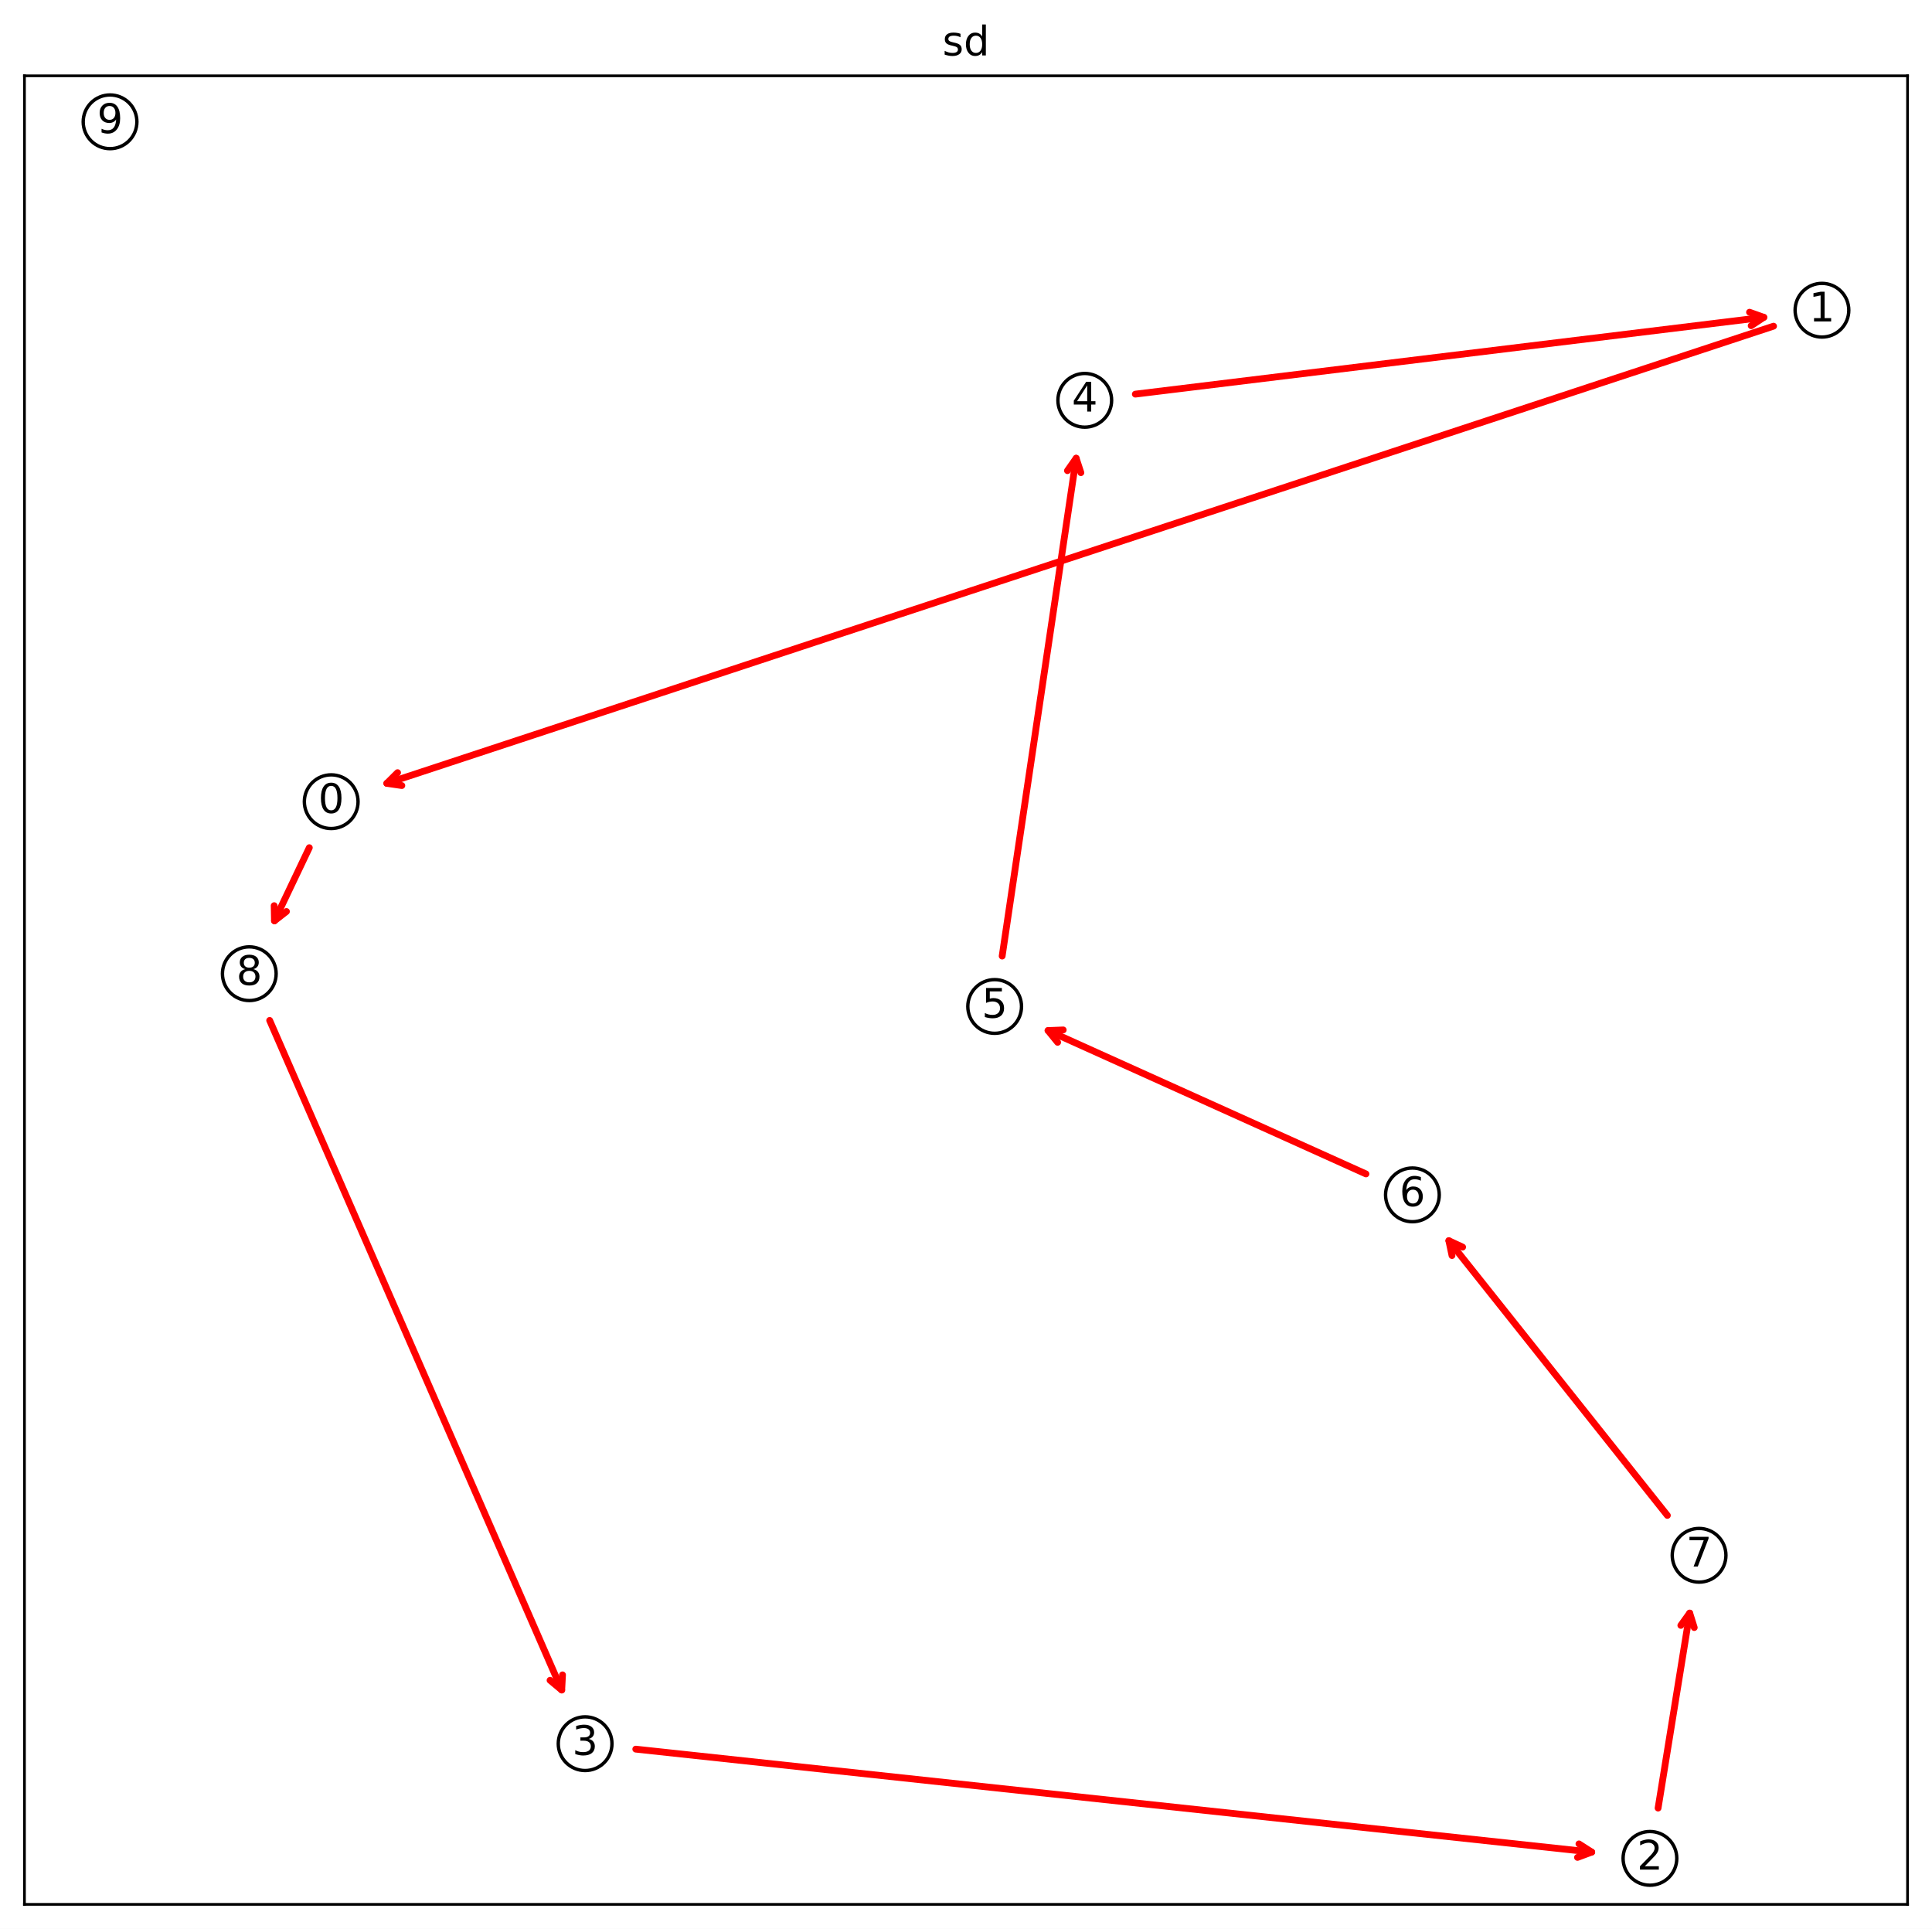
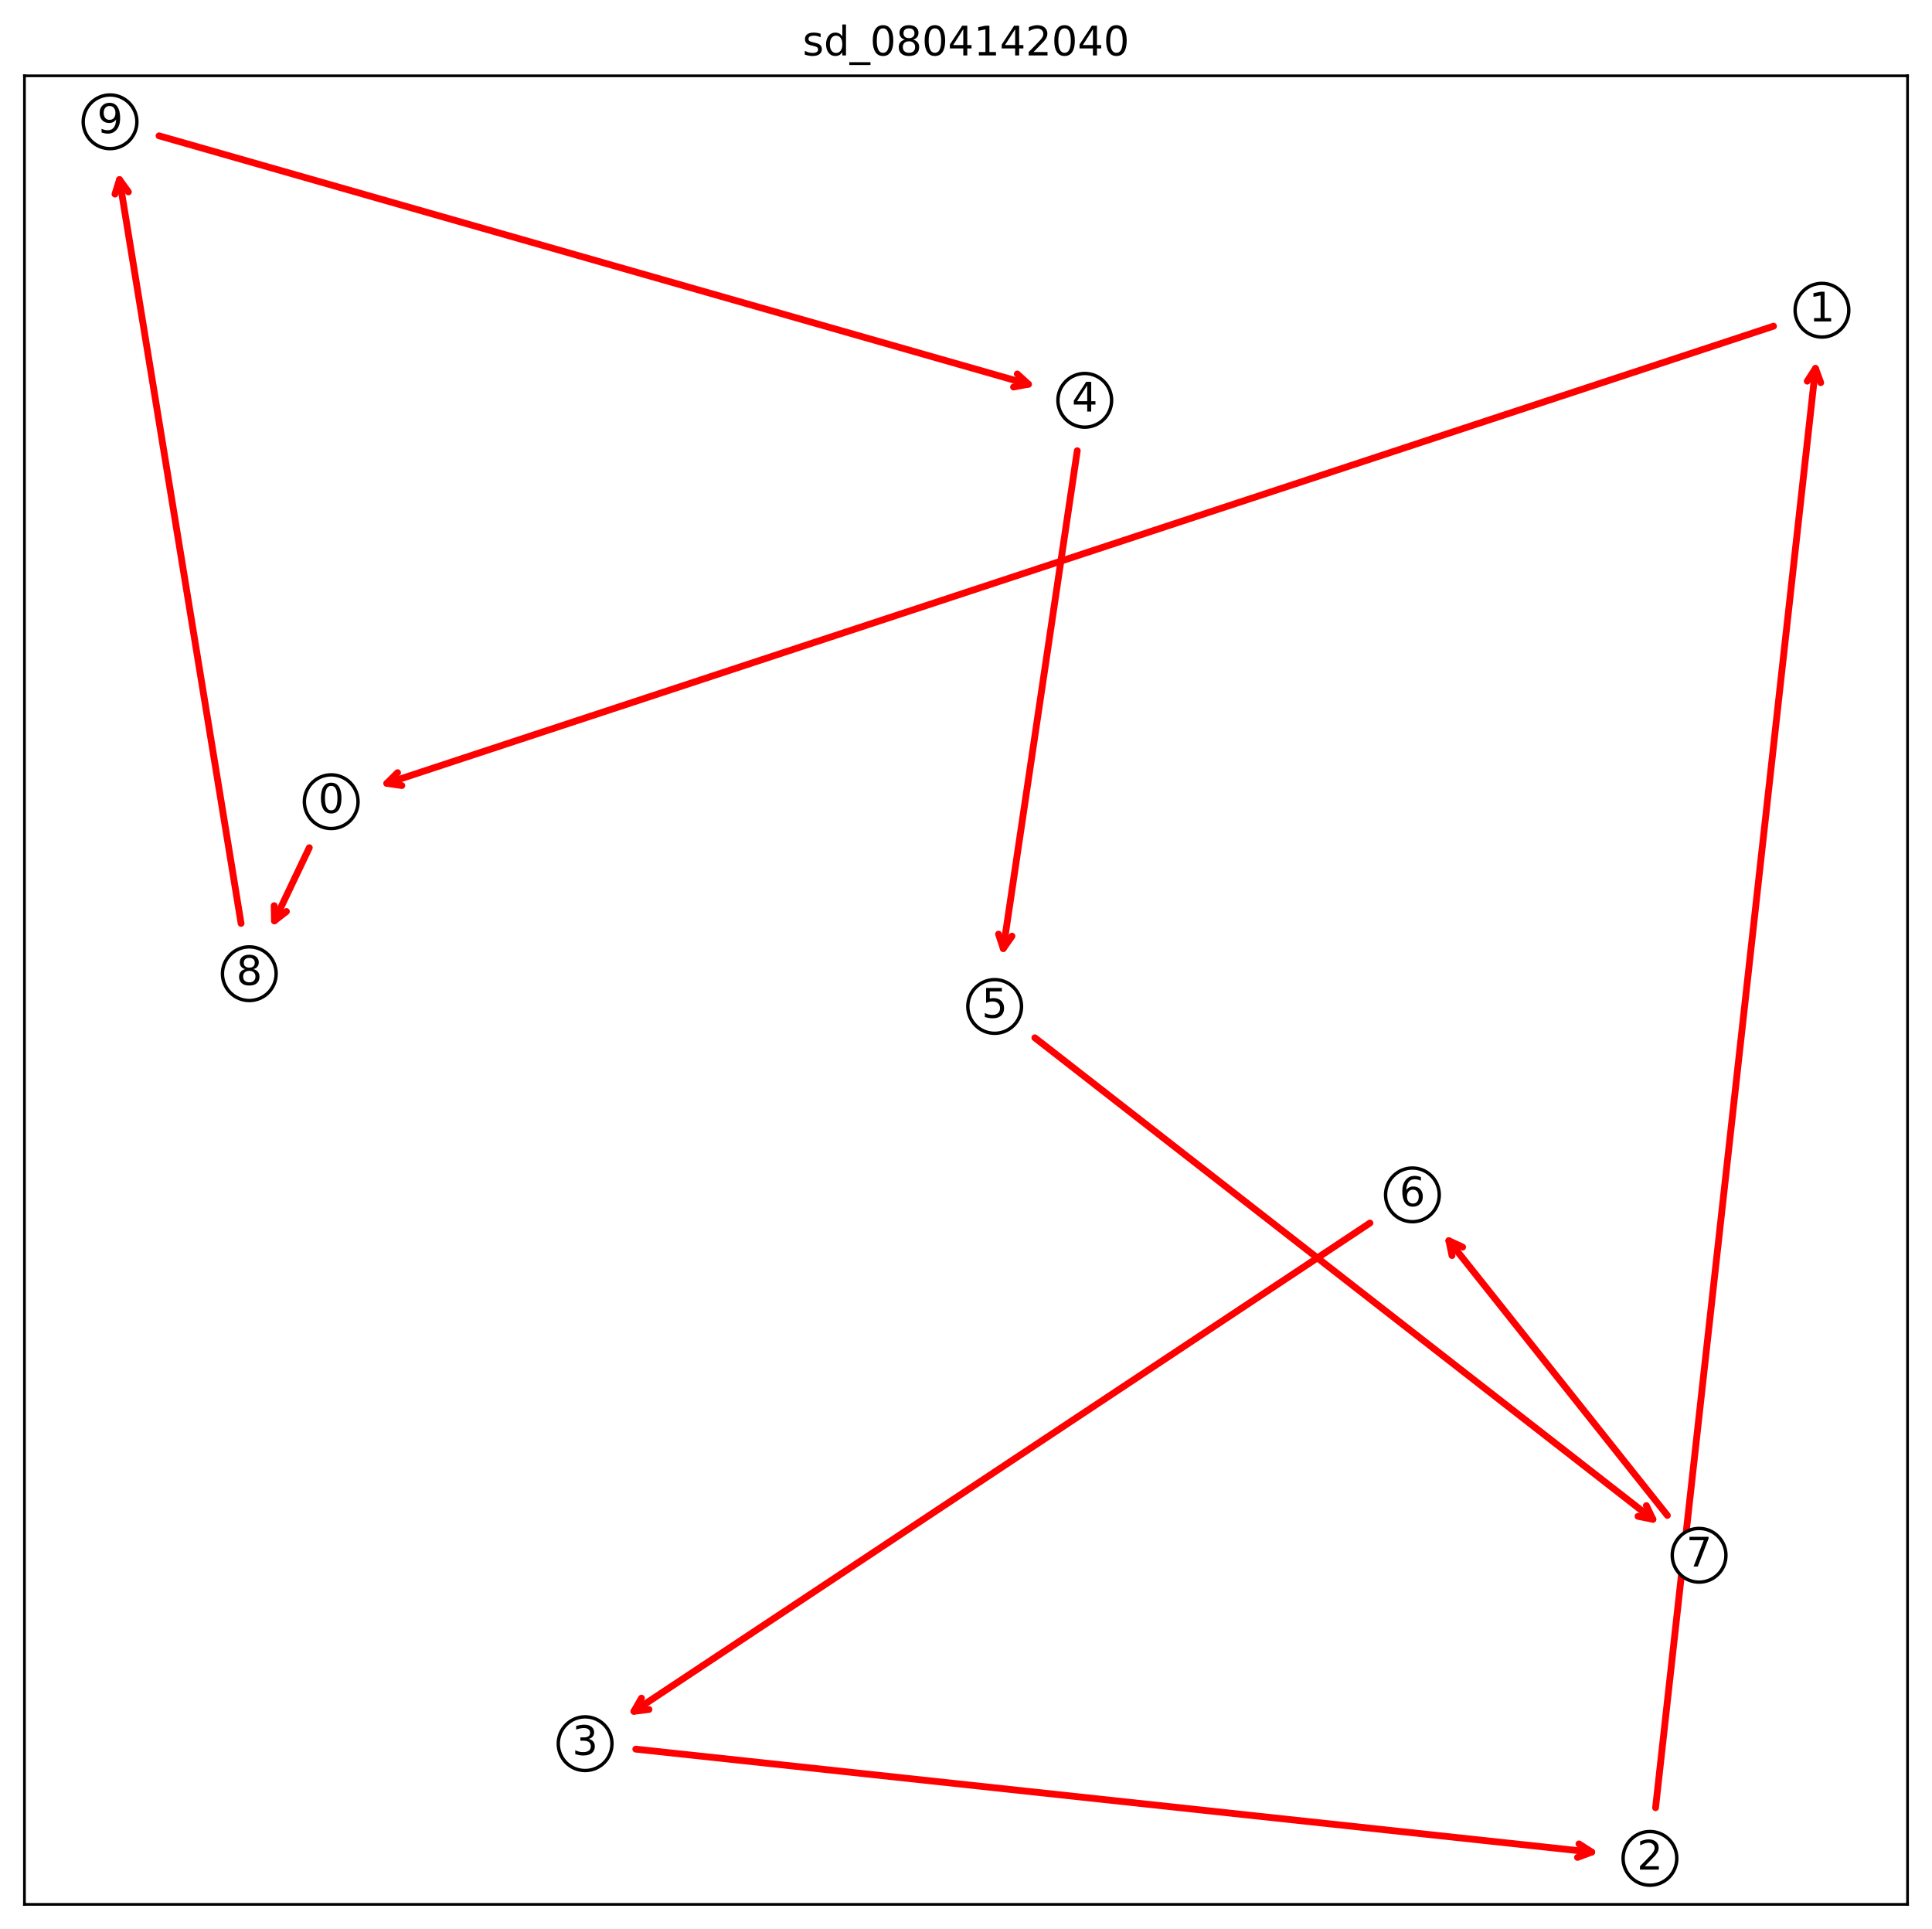
<svg xmlns="http://www.w3.org/2000/svg" xmlns:xlink="http://www.w3.org/1999/xlink" width="568.8pt" height="567.838pt" viewBox="0 0 568.8 567.838" version="1.1">
  <defs>
    <style type="text/css">*{stroke-linejoin: round; stroke-linecap: butt}</style>
  </defs>
  <g id="figure_1">
    <g id="patch_1">
      <path d="M 0 567.838  L 568.8 567.838  L 568.8 0  L 0 0  z " style="fill: #ffffff" />
    </g>
    <g id="axes_1">
      <g id="patch_2">
        <path d="M 7.2 560.638  L 561.6 560.638  L 561.6 22.318  L 7.2 22.318  z " style="fill: #ffffff" />
      </g>
      <g id="matplotlib.axis_1" />
      <g id="matplotlib.axis_2" />
      <g id="patch_3">
        <path d="M 91.062 249.555  Q 85.453 261.333 80.806 271.093  " style="fill: none; stroke: #ff0000; stroke-width: 2; stroke-linecap: round" />
        <path d="M 84.331 268.341  L 80.806 271.093  L 80.72 266.622  " style="fill: none; stroke: #ff0000; stroke-width: 2; stroke-linecap: round" />
      </g>
      <g id="patch_4">
-         <path d="M 79.392 300.404  Q 122.831 399.996 165.376 497.538  " style="fill: none; stroke: #ff0000; stroke-width: 2; stroke-linecap: round" />
-         <path d="M 165.61 493.072  L 165.376 497.538  L 161.944 494.671  " style="fill: none; stroke: #ff0000; stroke-width: 2; stroke-linecap: round" />
+         <path d="M 70.975 271.849  Q 52.897 161.257 35.18 52.871  " style="fill: none; stroke: #ff0000; stroke-width: 2; stroke-linecap: round" />
+         <path d="M 33.852 57.141  L 35.18 52.871  L 37.8 56.496  " style="fill: none; stroke: #ff0000; stroke-width: 2; stroke-linecap: round" />
      </g>
      <g id="patch_5">
+         <path d="M 46.819 39.981  Q 175.88 76.855 302.79 113.115  " style="fill: none; stroke: #ff0000; stroke-width: 2; stroke-linecap: round" />
+         <path d="M 299.493 110.093  L 302.79 113.115  L 298.394 113.939  " style="fill: none; stroke: #ff0000; stroke-width: 2; stroke-linecap: round" />
+       </g>
+       <g id="patch_6">
+         <path d="M 317.161 132.689  Q 306.103 207.076 295.374 279.252  " style="fill: none; stroke: #ff0000; stroke-width: 2; stroke-linecap: round" />
+         <path d="M 297.941 275.59  L 295.374 279.252  L 293.984 275.002  " style="fill: none; stroke: #ff0000; stroke-width: 2; stroke-linecap: round" />
+       </g>
+       <g id="patch_7">
+         <path d="M 304.672 305.519  Q 396.534 377.086 486.632 447.279  " style="fill: none; stroke: #ff0000; stroke-width: 2; stroke-linecap: round" />
+         <path d="M 484.706 443.243  L 486.632 447.279  L 482.248 446.398  " style="fill: none; stroke: #ff0000; stroke-width: 2; stroke-linecap: round" />
+       </g>
+       <g id="patch_8">
+         <path d="M 490.891 446.132  Q 458.028 404.819 426.557 365.256  " style="fill: none; stroke: #ff0000; stroke-width: 2; stroke-linecap: round" />
+         <path d="M 427.482 369.632  L 426.557 365.256  L 430.613 367.142  " style="fill: none; stroke: #ff0000; stroke-width: 2; stroke-linecap: round" />
+       </g>
+       <g id="patch_9">
+         <path d="M 403.327 360.056  Q 294.046 432.55 186.628 503.807  " style="fill: none; stroke: #ff0000; stroke-width: 2; stroke-linecap: round" />
+         <path d="M 191.067 503.263  L 186.628 503.807  L 188.856 499.929  " style="fill: none; stroke: #ff0000; stroke-width: 2; stroke-linecap: round" />
+       </g>
+       <g id="patch_10">
        <path d="M 187.176 514.94  Q 329.012 530.215 468.624 545.25  " style="fill: none; stroke: #ff0000; stroke-width: 2; stroke-linecap: round" />
        <path d="M 464.861 542.833  L 468.624 545.25  L 464.433 546.81  " style="fill: none; stroke: #ff0000; stroke-width: 2; stroke-linecap: round" />
      </g>
-       <g id="patch_6">
-         <path d="M 488.16 532.291  Q 492.993 502.482 497.469 474.881  " style="fill: none; stroke: #ff0000; stroke-width: 2; stroke-linecap: round" />
-         <path d="M 494.855 478.509  L 497.469 474.881  L 498.803 479.149  " style="fill: none; stroke: #ff0000; stroke-width: 2; stroke-linecap: round" />
+       <g id="patch_11">
+         <path d="M 487.415 532.188  Q 511.079 319.212 534.496 108.458  " style="fill: none; stroke: #ff0000; stroke-width: 2; stroke-linecap: round" />
+         <path d="M 532.067 112.213  L 534.496 108.458  L 536.042 112.654  " style="fill: none; stroke: #ff0000; stroke-width: 2; stroke-linecap: round" />
      </g>
-       <g id="patch_7">
-         <path d="M 490.891 446.132  Q 458.028 404.819 426.557 365.256  " style="fill: none; stroke: #ff0000; stroke-width: 2; stroke-linecap: round" />
-         <path d="M 427.482 369.632  L 426.557 365.256  L 430.613 367.142  " style="fill: none; stroke: #ff0000; stroke-width: 2; stroke-linecap: round" />
-       </g>
-       <g id="patch_8">
-         <path d="M 402.153 345.599  Q 354.334 324.033 308.553 303.387  " style="fill: none; stroke: #ff0000; stroke-width: 2; stroke-linecap: round" />
-         <path d="M 311.377 306.855  L 308.553 303.387  L 313.021 303.208  " style="fill: none; stroke: #ff0000; stroke-width: 2; stroke-linecap: round" />
-       </g>
-       <g id="patch_9">
-         <path d="M 295.046 281.464  Q 306.103 207.076 316.832 134.9  " style="fill: none; stroke: #ff0000; stroke-width: 2; stroke-linecap: round" />
-         <path d="M 314.266 138.562  L 316.832 134.9  L 318.222 139.151  " style="fill: none; stroke: #ff0000; stroke-width: 2; stroke-linecap: round" />
-       </g>
-       <g id="patch_10">
-         <path d="M 334.252 116.032  Q 427.882 104.588 519.291 93.416  " style="fill: none; stroke: #ff0000; stroke-width: 2; stroke-linecap: round" />
-         <path d="M 515.078 91.916  L 519.291 93.416  L 515.564 95.887  " style="fill: none; stroke: #ff0000; stroke-width: 2; stroke-linecap: round" />
-       </g>
-       <g id="patch_11">
+       <g id="patch_12">
        <path d="M 522.152 96.022  Q 316.954 163.67 113.879 230.618  " style="fill: none; stroke: #ff0000; stroke-width: 2; stroke-linecap: round" />
        <path d="M 118.304 231.265  L 113.879 230.618  L 117.052 227.466  " style="fill: none; stroke: #ff0000; stroke-width: 2; stroke-linecap: round" />
      </g>
-       <g id="patch_12">
+       <g id="patch_13">
        <path d="M 7.2 560.638  L 7.2 22.318  " style="fill: none; stroke: #000000; stroke-width: 0.8; stroke-linejoin: miter; stroke-linecap: square" />
      </g>
-       <g id="patch_13">
+       <g id="patch_14">
        <path d="M 561.6 560.638  L 561.6 22.318  " style="fill: none; stroke: #000000; stroke-width: 0.8; stroke-linejoin: miter; stroke-linecap: square" />
      </g>
-       <g id="patch_14">
+       <g id="patch_15">
        <path d="M 7.2 560.638  L 561.6 560.638  " style="fill: none; stroke: #000000; stroke-width: 0.8; stroke-linejoin: miter; stroke-linecap: square" />
      </g>
-       <g id="patch_15">
+       <g id="patch_16">
        <path d="M 7.2 22.318  L 561.6 22.318  " style="fill: none; stroke: #000000; stroke-width: 0.8; stroke-linejoin: miter; stroke-linecap: square" />
      </g>
      <g id="PathCollection_1">
        <defs>
-           <path id="m304e640a51" d="M 0 7.906  C 2.097 7.906 4.108 7.073 5.59 5.59  C 7.073 4.108 7.906 2.097 7.906 0  C 7.906 -2.097 7.073 -4.108 5.59 -5.59  C 4.108 -7.073 2.097 -7.906 0 -7.906  C -2.097 -7.906 -4.108 -7.073 -5.59 -5.59  C -7.073 -4.108 -7.906 -2.097 -7.906 0  C -7.906 2.097 -7.073 4.108 -5.59 5.59  C -4.108 7.073 -2.097 7.906 0 7.906  z " style="stroke: #000000" />
+           <path id="m833967ef85" d="M 0 7.906  C 2.097 7.906 4.108 7.073 5.59 5.59  C 7.073 4.108 7.906 2.097 7.906 0  C 7.906 -2.097 7.073 -4.108 5.59 -5.59  C 4.108 -7.073 2.097 -7.906 0 -7.906  C -2.097 -7.906 -4.108 -7.073 -5.59 -5.59  C -7.073 -4.108 -7.906 -2.097 -7.906 0  C -7.906 2.097 -7.073 4.108 -5.59 5.59  C -4.108 7.073 -2.097 7.906 0 7.906  z " style="stroke: #000000" />
        </defs>
-         <g clip-path="url(#p62810bb80d)">
-           <use xlink:href="#m304e640a51" x="97.51" y="236.014" style="fill: #ffffff; stroke: #000000" />
-           <use xlink:href="#m304e640a51" x="536.4" y="91.325" style="fill: #ffffff; stroke: #000000" />
-           <use xlink:href="#m304e640a51" x="485.759" y="547.095" style="fill: #ffffff; stroke: #000000" />
-           <use xlink:href="#m304e640a51" x="172.266" y="513.335" style="fill: #ffffff; stroke: #000000" />
-           <use xlink:href="#m304e640a51" x="319.367" y="117.851" style="fill: #ffffff; stroke: #000000" />
-           <use xlink:href="#m304e640a51" x="292.84" y="296.301" style="fill: #ffffff; stroke: #000000" />
-           <use xlink:href="#m304e640a51" x="415.826" y="351.765" style="fill: #ffffff; stroke: #000000" />
-           <use xlink:href="#m304e640a51" x="500.228" y="457.87" style="fill: #ffffff; stroke: #000000" />
-           <use xlink:href="#m304e640a51" x="73.395" y="286.655" style="fill: #ffffff; stroke: #000000" />
-           <use xlink:href="#m304e640a51" x="32.4" y="35.861" style="fill: #ffffff; stroke: #000000" />
+         <g clip-path="url(#p38c9e9b26b)">
+           <use xlink:href="#m833967ef85" x="97.51" y="236.014" style="fill: #ffffff; stroke: #000000" />
+           <use xlink:href="#m833967ef85" x="536.4" y="91.325" style="fill: #ffffff; stroke: #000000" />
+           <use xlink:href="#m833967ef85" x="485.759" y="547.095" style="fill: #ffffff; stroke: #000000" />
+           <use xlink:href="#m833967ef85" x="172.266" y="513.335" style="fill: #ffffff; stroke: #000000" />
+           <use xlink:href="#m833967ef85" x="319.367" y="117.851" style="fill: #ffffff; stroke: #000000" />
+           <use xlink:href="#m833967ef85" x="292.84" y="296.301" style="fill: #ffffff; stroke: #000000" />
+           <use xlink:href="#m833967ef85" x="415.826" y="351.765" style="fill: #ffffff; stroke: #000000" />
+           <use xlink:href="#m833967ef85" x="500.228" y="457.87" style="fill: #ffffff; stroke: #000000" />
+           <use xlink:href="#m833967ef85" x="73.395" y="286.655" style="fill: #ffffff; stroke: #000000" />
+           <use xlink:href="#m833967ef85" x="32.4" y="35.861" style="fill: #ffffff; stroke: #000000" />
        </g>
      </g>
      <g id="text_1">
-         <g transform="translate(277.4653 16.31812) scale(0.12 -0.12)">
+         <g transform="translate(236.2903 16.31812) scale(0.12 -0.12)">
          <defs>
            <path id="DejaVuSans-73" d="M 2834 3397  L 2834 2853  Q 2591 2978 2328 3040  Q 2066 3103 1784 3103  Q 1356 3103 1142 2972  Q 928 2841 928 2578  Q 928 2378 1081 2264  Q 1234 2150 1697 2047  L 1894 2003  Q 2506 1872 2764 1633  Q 3022 1394 3022 966  Q 3022 478 2636 193  Q 2250 -91 1575 -91  Q 1294 -91 989 -36  Q 684 19 347 128  L 347 722  Q 666 556 975 473  Q 1284 391 1588 391  Q 1994 391 2212 530  Q 2431 669 2431 922  Q 2431 1156 2273 1281  Q 2116 1406 1581 1522  L 1381 1569  Q 847 1681 609 1914  Q 372 2147 372 2553  Q 372 3047 722 3315  Q 1072 3584 1716 3584  Q 2034 3584 2315 3537  Q 2597 3491 2834 3397  z " transform="scale(0.015625)" />
            <path id="DejaVuSans-64" d="M 2906 2969  L 2906 4863  L 3481 4863  L 3481 0  L 2906 0  L 2906 525  Q 2725 213 2448 61  Q 2172 -91 1784 -91  Q 1150 -91 751 415  Q 353 922 353 1747  Q 353 2572 751 3078  Q 1150 3584 1784 3584  Q 2172 3584 2448 3432  Q 2725 3281 2906 2969  z M 947 1747  Q 947 1113 1208 752  Q 1469 391 1925 391  Q 2381 391 2643 752  Q 2906 1113 2906 1747  Q 2906 2381 2643 2742  Q 2381 3103 1925 3103  Q 1469 3103 1208 2742  Q 947 2381 947 1747  z " transform="scale(0.015625)" />
+             <path id="DejaVuSans-5f" d="M 3263 -1063  L 3263 -1509  L -63 -1509  L -63 -1063  L 3263 -1063  z " transform="scale(0.015625)" />
+             <path id="DejaVuSans-30" d="M 2034 4250  Q 1547 4250 1301 3770  Q 1056 3291 1056 2328  Q 1056 1369 1301 889  Q 1547 409 2034 409  Q 2525 409 2770 889  Q 3016 1369 3016 2328  Q 3016 3291 2770 3770  Q 2525 4250 2034 4250  z M 2034 4750  Q 2819 4750 3233 4129  Q 3647 3509 3647 2328  Q 3647 1150 3233 529  Q 2819 -91 2034 -91  Q 1250 -91 836 529  Q 422 1150 422 2328  Q 422 3509 836 4129  Q 1250 4750 2034 4750  z " transform="scale(0.015625)" />
+             <path id="DejaVuSans-38" d="M 2034 2216  Q 1584 2216 1326 1975  Q 1069 1734 1069 1313  Q 1069 891 1326 650  Q 1584 409 2034 409  Q 2484 409 2743 651  Q 3003 894 3003 1313  Q 3003 1734 2745 1975  Q 2488 2216 2034 2216  z M 1403 2484  Q 997 2584 770 2862  Q 544 3141 544 3541  Q 544 4100 942 4425  Q 1341 4750 2034 4750  Q 2731 4750 3128 4425  Q 3525 4100 3525 3541  Q 3525 3141 3298 2862  Q 3072 2584 2669 2484  Q 3125 2378 3379 2068  Q 3634 1759 3634 1313  Q 3634 634 3220 271  Q 2806 -91 2034 -91  Q 1263 -91 848 271  Q 434 634 434 1313  Q 434 1759 690 2068  Q 947 2378 1403 2484  z M 1172 3481  Q 1172 3119 1398 2916  Q 1625 2713 2034 2713  Q 2441 2713 2670 2916  Q 2900 3119 2900 3481  Q 2900 3844 2670 4047  Q 2441 4250 2034 4250  Q 1625 4250 1398 4047  Q 1172 3844 1172 3481  z " transform="scale(0.015625)" />
+             <path id="DejaVuSans-34" d="M 2419 4116  L 825 1625  L 2419 1625  L 2419 4116  z M 2253 4666  L 3047 4666  L 3047 1625  L 3713 1625  L 3713 1100  L 3047 1100  L 3047 0  L 2419 0  L 2419 1100  L 313 1100  L 313 1709  L 2253 4666  z " transform="scale(0.015625)" />
+             <path id="DejaVuSans-31" d="M 794 531  L 1825 531  L 1825 4091  L 703 3866  L 703 4441  L 1819 4666  L 2450 4666  L 2450 531  L 3481 531  L 3481 0  L 794 0  L 794 531  z " transform="scale(0.015625)" />
+             <path id="DejaVuSans-32" d="M 1228 531  L 3431 531  L 3431 0  L 469 0  L 469 531  Q 828 903 1448 1529  Q 2069 2156 2228 2338  Q 2531 2678 2651 2914  Q 2772 3150 2772 3378  Q 2772 3750 2511 3984  Q 2250 4219 1831 4219  Q 1534 4219 1204 4116  Q 875 4013 500 3803  L 500 4441  Q 881 4594 1212 4672  Q 1544 4750 1819 4750  Q 2544 4750 2975 4387  Q 3406 4025 3406 3419  Q 3406 3131 3298 2873  Q 3191 2616 2906 2266  Q 2828 2175 2409 1742  Q 1991 1309 1228 531  z " transform="scale(0.015625)" />
          </defs>
          <use xlink:href="#DejaVuSans-73" />
          <use xlink:href="#DejaVuSans-64" transform="translate(52.09961 0)" />
+           <use xlink:href="#DejaVuSans-5f" transform="translate(115.5762 0)" />
+           <use xlink:href="#DejaVuSans-30" transform="translate(165.5762 0)" />
+           <use xlink:href="#DejaVuSans-38" transform="translate(229.1992 0)" />
+           <use xlink:href="#DejaVuSans-30" transform="translate(292.8223 0)" />
+           <use xlink:href="#DejaVuSans-34" transform="translate(356.4453 0)" />
+           <use xlink:href="#DejaVuSans-31" transform="translate(420.0684 0)" />
+           <use xlink:href="#DejaVuSans-34" transform="translate(483.6914 0)" />
+           <use xlink:href="#DejaVuSans-32" transform="translate(547.3145 0)" />
+           <use xlink:href="#DejaVuSans-30" transform="translate(610.9375 0)" />
+           <use xlink:href="#DejaVuSans-34" transform="translate(674.5605 0)" />
+           <use xlink:href="#DejaVuSans-30" transform="translate(738.1836 0)" />
        </g>
      </g>
      <g id="text_2">
        <g transform="translate(93.69255 239.3253) scale(0.12 -0.12)">
-           <defs>
-             <path id="DejaVuSans-30" d="M 2034 4250  Q 1547 4250 1301 3770  Q 1056 3291 1056 2328  Q 1056 1369 1301 889  Q 1547 409 2034 409  Q 2525 409 2770 889  Q 3016 1369 3016 2328  Q 3016 3291 2770 3770  Q 2525 4250 2034 4250  z M 2034 4750  Q 2819 4750 3233 4129  Q 3647 3509 3647 2328  Q 3647 1150 3233 529  Q 2819 -91 2034 -91  Q 1250 -91 836 529  Q 422 1150 422 2328  Q 422 3509 836 4129  Q 1250 4750 2034 4750  z " transform="scale(0.015625)" />
-           </defs>
          <use xlink:href="#DejaVuSans-30" />
        </g>
      </g>
      <g id="text_3">
        <g transform="translate(532.5825 94.63626) scale(0.12 -0.12)">
-           <defs>
-             <path id="DejaVuSans-31" d="M 794 531  L 1825 531  L 1825 4091  L 703 3866  L 703 4441  L 1819 4666  L 2450 4666  L 2450 531  L 3481 531  L 3481 0  L 794 0  L 794 531  z " transform="scale(0.015625)" />
-           </defs>
          <use xlink:href="#DejaVuSans-31" />
        </g>
      </g>
      <g id="text_4">
        <g transform="translate(481.9414 550.4066) scale(0.12 -0.12)">
-           <defs>
-             <path id="DejaVuSans-32" d="M 1228 531  L 3431 531  L 3431 0  L 469 0  L 469 531  Q 828 903 1448 1529  Q 2069 2156 2228 2338  Q 2531 2678 2651 2914  Q 2772 3150 2772 3378  Q 2772 3750 2511 3984  Q 2250 4219 1831 4219  Q 1534 4219 1204 4116  Q 875 4013 500 3803  L 500 4441  Q 881 4594 1212 4672  Q 1544 4750 1819 4750  Q 2544 4750 2975 4387  Q 3406 4025 3406 3419  Q 3406 3131 3298 2873  Q 3191 2616 2906 2266  Q 2828 2175 2409 1742  Q 1991 1309 1228 531  z " transform="scale(0.015625)" />
-           </defs>
          <use xlink:href="#DejaVuSans-32" />
        </g>
      </g>
      <g id="text_5">
        <g transform="translate(168.4485 516.6458) scale(0.12 -0.12)">
          <defs>
            <path id="DejaVuSans-33" d="M 2597 2516  Q 3050 2419 3304 2112  Q 3559 1806 3559 1356  Q 3559 666 3084 287  Q 2609 -91 1734 -91  Q 1441 -91 1130 -33  Q 819 25 488 141  L 488 750  Q 750 597 1062 519  Q 1375 441 1716 441  Q 2309 441 2620 675  Q 2931 909 2931 1356  Q 2931 1769 2642 2001  Q 2353 2234 1838 2234  L 1294 2234  L 1294 2753  L 1863 2753  Q 2328 2753 2575 2939  Q 2822 3125 2822 3475  Q 2822 3834 2567 4026  Q 2313 4219 1838 4219  Q 1578 4219 1281 4162  Q 984 4106 628 3988  L 628 4550  Q 988 4650 1302 4700  Q 1616 4750 1894 4750  Q 2613 4750 3031 4423  Q 3450 4097 3450 3541  Q 3450 3153 3228 2886  Q 3006 2619 2597 2516  z " transform="scale(0.015625)" />
          </defs>
          <use xlink:href="#DejaVuSans-33" />
        </g>
      </g>
      <g id="text_6">
        <g transform="translate(315.549 121.1626) scale(0.12 -0.12)">
-           <defs>
-             <path id="DejaVuSans-34" d="M 2419 4116  L 825 1625  L 2419 1625  L 2419 4116  z M 2253 4666  L 3047 4666  L 3047 1625  L 3713 1625  L 3713 1100  L 3047 1100  L 3047 0  L 2419 0  L 2419 1100  L 313 1100  L 313 1709  L 2253 4666  z " transform="scale(0.015625)" />
-           </defs>
          <use xlink:href="#DejaVuSans-34" />
        </g>
      </g>
      <g id="text_7">
        <g transform="translate(289.0227 299.6123) scale(0.12 -0.12)">
          <defs>
            <path id="DejaVuSans-35" d="M 691 4666  L 3169 4666  L 3169 4134  L 1269 4134  L 1269 2991  Q 1406 3038 1543 3061  Q 1681 3084 1819 3084  Q 2600 3084 3056 2656  Q 3513 2228 3513 1497  Q 3513 744 3044 326  Q 2575 -91 1722 -91  Q 1428 -91 1123 -41  Q 819 9 494 109  L 494 744  Q 775 591 1075 516  Q 1375 441 1709 441  Q 2250 441 2565 725  Q 2881 1009 2881 1497  Q 2881 1984 2565 2268  Q 2250 2553 1709 2553  Q 1456 2553 1204 2497  Q 953 2441 691 2322  L 691 4666  z " transform="scale(0.015625)" />
          </defs>
          <use xlink:href="#DejaVuSans-35" />
        </g>
      </g>
      <g id="text_8">
        <g transform="translate(412.0083 355.0765) scale(0.12 -0.12)">
          <defs>
            <path id="DejaVuSans-36" d="M 2113 2584  Q 1688 2584 1439 2293  Q 1191 2003 1191 1497  Q 1191 994 1439 701  Q 1688 409 2113 409  Q 2538 409 2786 701  Q 3034 994 3034 1497  Q 3034 2003 2786 2293  Q 2538 2584 2113 2584  z M 3366 4563  L 3366 3988  Q 3128 4100 2886 4159  Q 2644 4219 2406 4219  Q 1781 4219 1451 3797  Q 1122 3375 1075 2522  Q 1259 2794 1537 2939  Q 1816 3084 2150 3084  Q 2853 3084 3261 2657  Q 3669 2231 3669 1497  Q 3669 778 3244 343  Q 2819 -91 2113 -91  Q 1303 -91 875 529  Q 447 1150 447 2328  Q 447 3434 972 4092  Q 1497 4750 2381 4750  Q 2619 4750 2861 4703  Q 3103 4656 3366 4563  z " transform="scale(0.015625)" />
          </defs>
          <use xlink:href="#DejaVuSans-36" />
        </g>
      </g>
      <g id="text_9">
        <g transform="translate(496.4103 461.1817) scale(0.12 -0.12)">
          <defs>
            <path id="DejaVuSans-37" d="M 525 4666  L 3525 4666  L 3525 4397  L 1831 0  L 1172 0  L 2766 4134  L 525 4134  L 525 4666  z " transform="scale(0.015625)" />
          </defs>
          <use xlink:href="#DejaVuSans-37" />
        </g>
      </g>
      <g id="text_10">
        <g transform="translate(69.57771 289.9664) scale(0.12 -0.12)">
-           <defs>
-             <path id="DejaVuSans-38" d="M 2034 2216  Q 1584 2216 1326 1975  Q 1069 1734 1069 1313  Q 1069 891 1326 650  Q 1584 409 2034 409  Q 2484 409 2743 651  Q 3003 894 3003 1313  Q 3003 1734 2745 1975  Q 2488 2216 2034 2216  z M 1403 2484  Q 997 2584 770 2862  Q 544 3141 544 3541  Q 544 4100 942 4425  Q 1341 4750 2034 4750  Q 2731 4750 3128 4425  Q 3525 4100 3525 3541  Q 3525 3141 3298 2862  Q 3072 2584 2669 2484  Q 3125 2378 3379 2068  Q 3634 1759 3634 1313  Q 3634 634 3220 271  Q 2806 -91 2034 -91  Q 1263 -91 848 271  Q 434 634 434 1313  Q 434 1759 690 2068  Q 947 2378 1403 2484  z M 1172 3481  Q 1172 3119 1398 2916  Q 1625 2713 2034 2713  Q 2441 2713 2670 2916  Q 2900 3119 2900 3481  Q 2900 3844 2670 4047  Q 2441 4250 2034 4250  Q 1625 4250 1398 4047  Q 1172 3844 1172 3481  z " transform="scale(0.015625)" />
-           </defs>
          <use xlink:href="#DejaVuSans-38" />
        </g>
      </g>
      <g id="text_11">
        <g transform="translate(28.5825 39.17215) scale(0.12 -0.12)">
          <defs>
            <path id="DejaVuSans-39" d="M 703 97  L 703 672  Q 941 559 1184 500  Q 1428 441 1663 441  Q 2288 441 2617 861  Q 2947 1281 2994 2138  Q 2813 1869 2534 1725  Q 2256 1581 1919 1581  Q 1219 1581 811 2004  Q 403 2428 403 3163  Q 403 3881 828 4315  Q 1253 4750 1959 4750  Q 2769 4750 3195 4129  Q 3622 3509 3622 2328  Q 3622 1225 3098 567  Q 2575 -91 1691 -91  Q 1453 -91 1209 -44  Q 966 3 703 97  z M 1959 2075  Q 2384 2075 2632 2365  Q 2881 2656 2881 3163  Q 2881 3666 2632 3958  Q 2384 4250 1959 4250  Q 1534 4250 1286 3958  Q 1038 3666 1038 3163  Q 1038 2656 1286 2365  Q 1534 2075 1959 2075  z " transform="scale(0.015625)" />
          </defs>
          <use xlink:href="#DejaVuSans-39" />
        </g>
      </g>
    </g>
  </g>
  <defs>
-     <clipPath id="p62810bb80d">
+     <clipPath id="p38c9e9b26b">
      <rect x="7.2" y="22.318" width="554.4" height="538.32" />
    </clipPath>
  </defs>
</svg>
